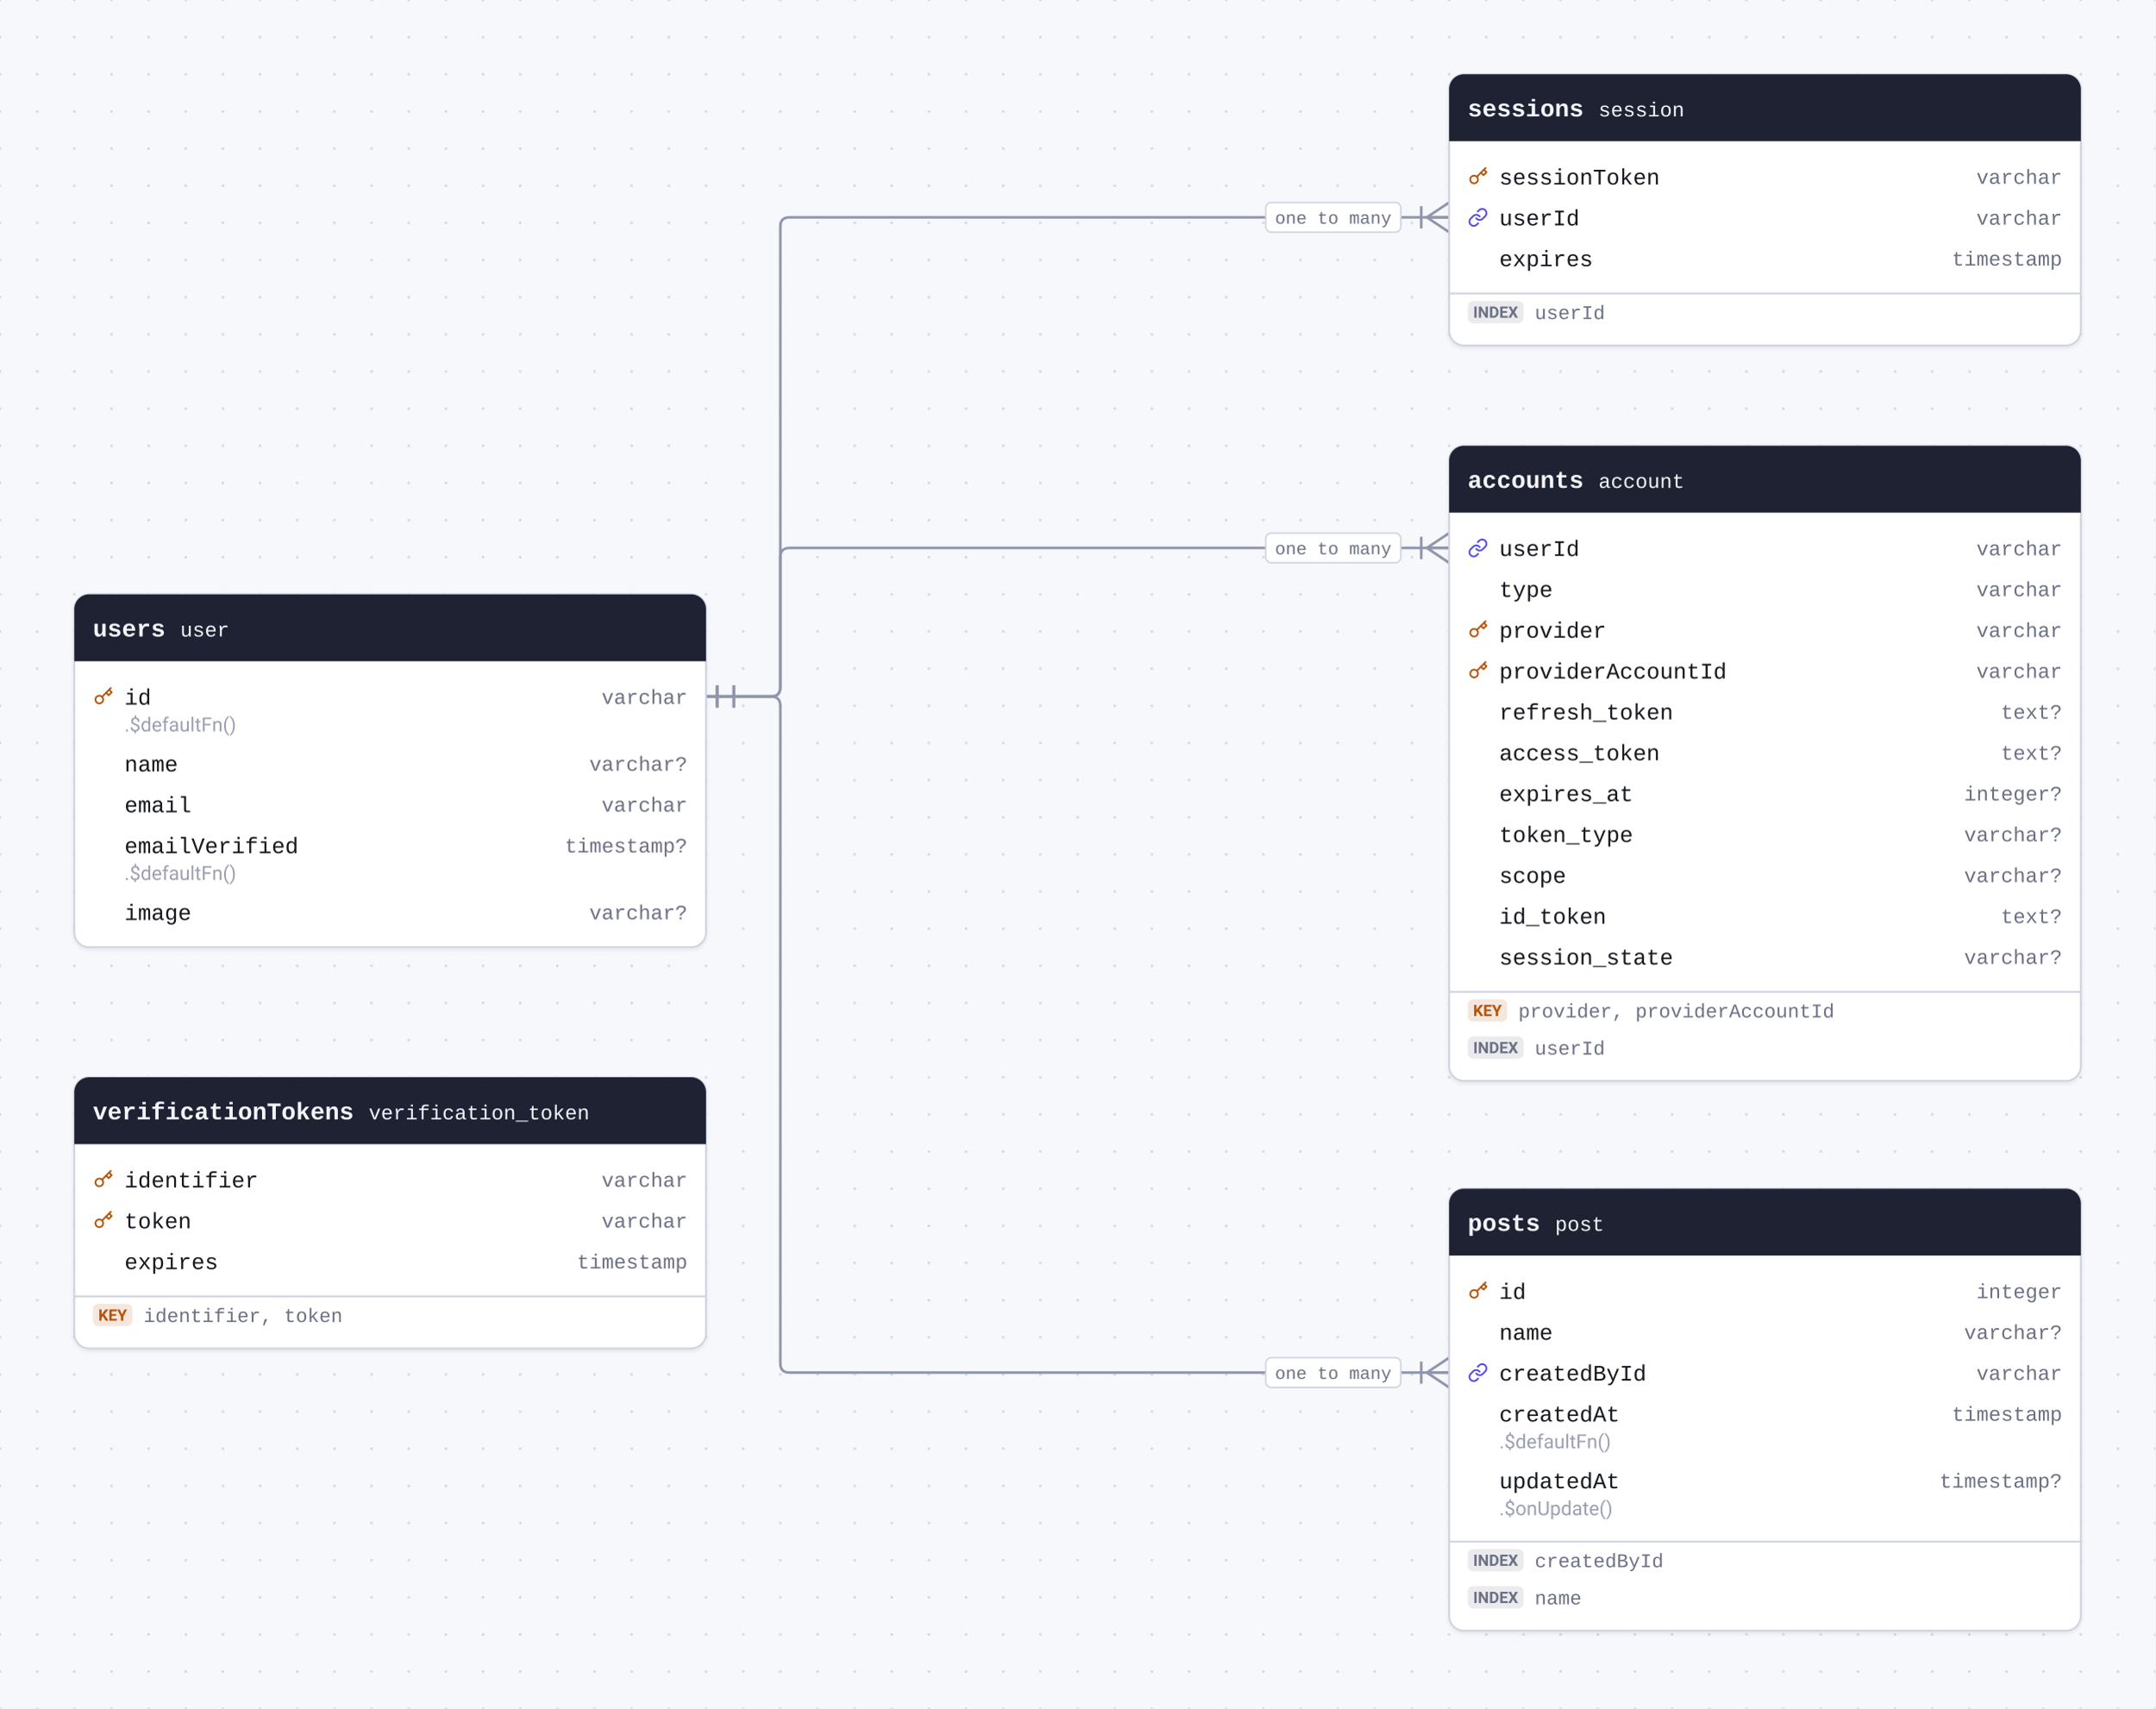
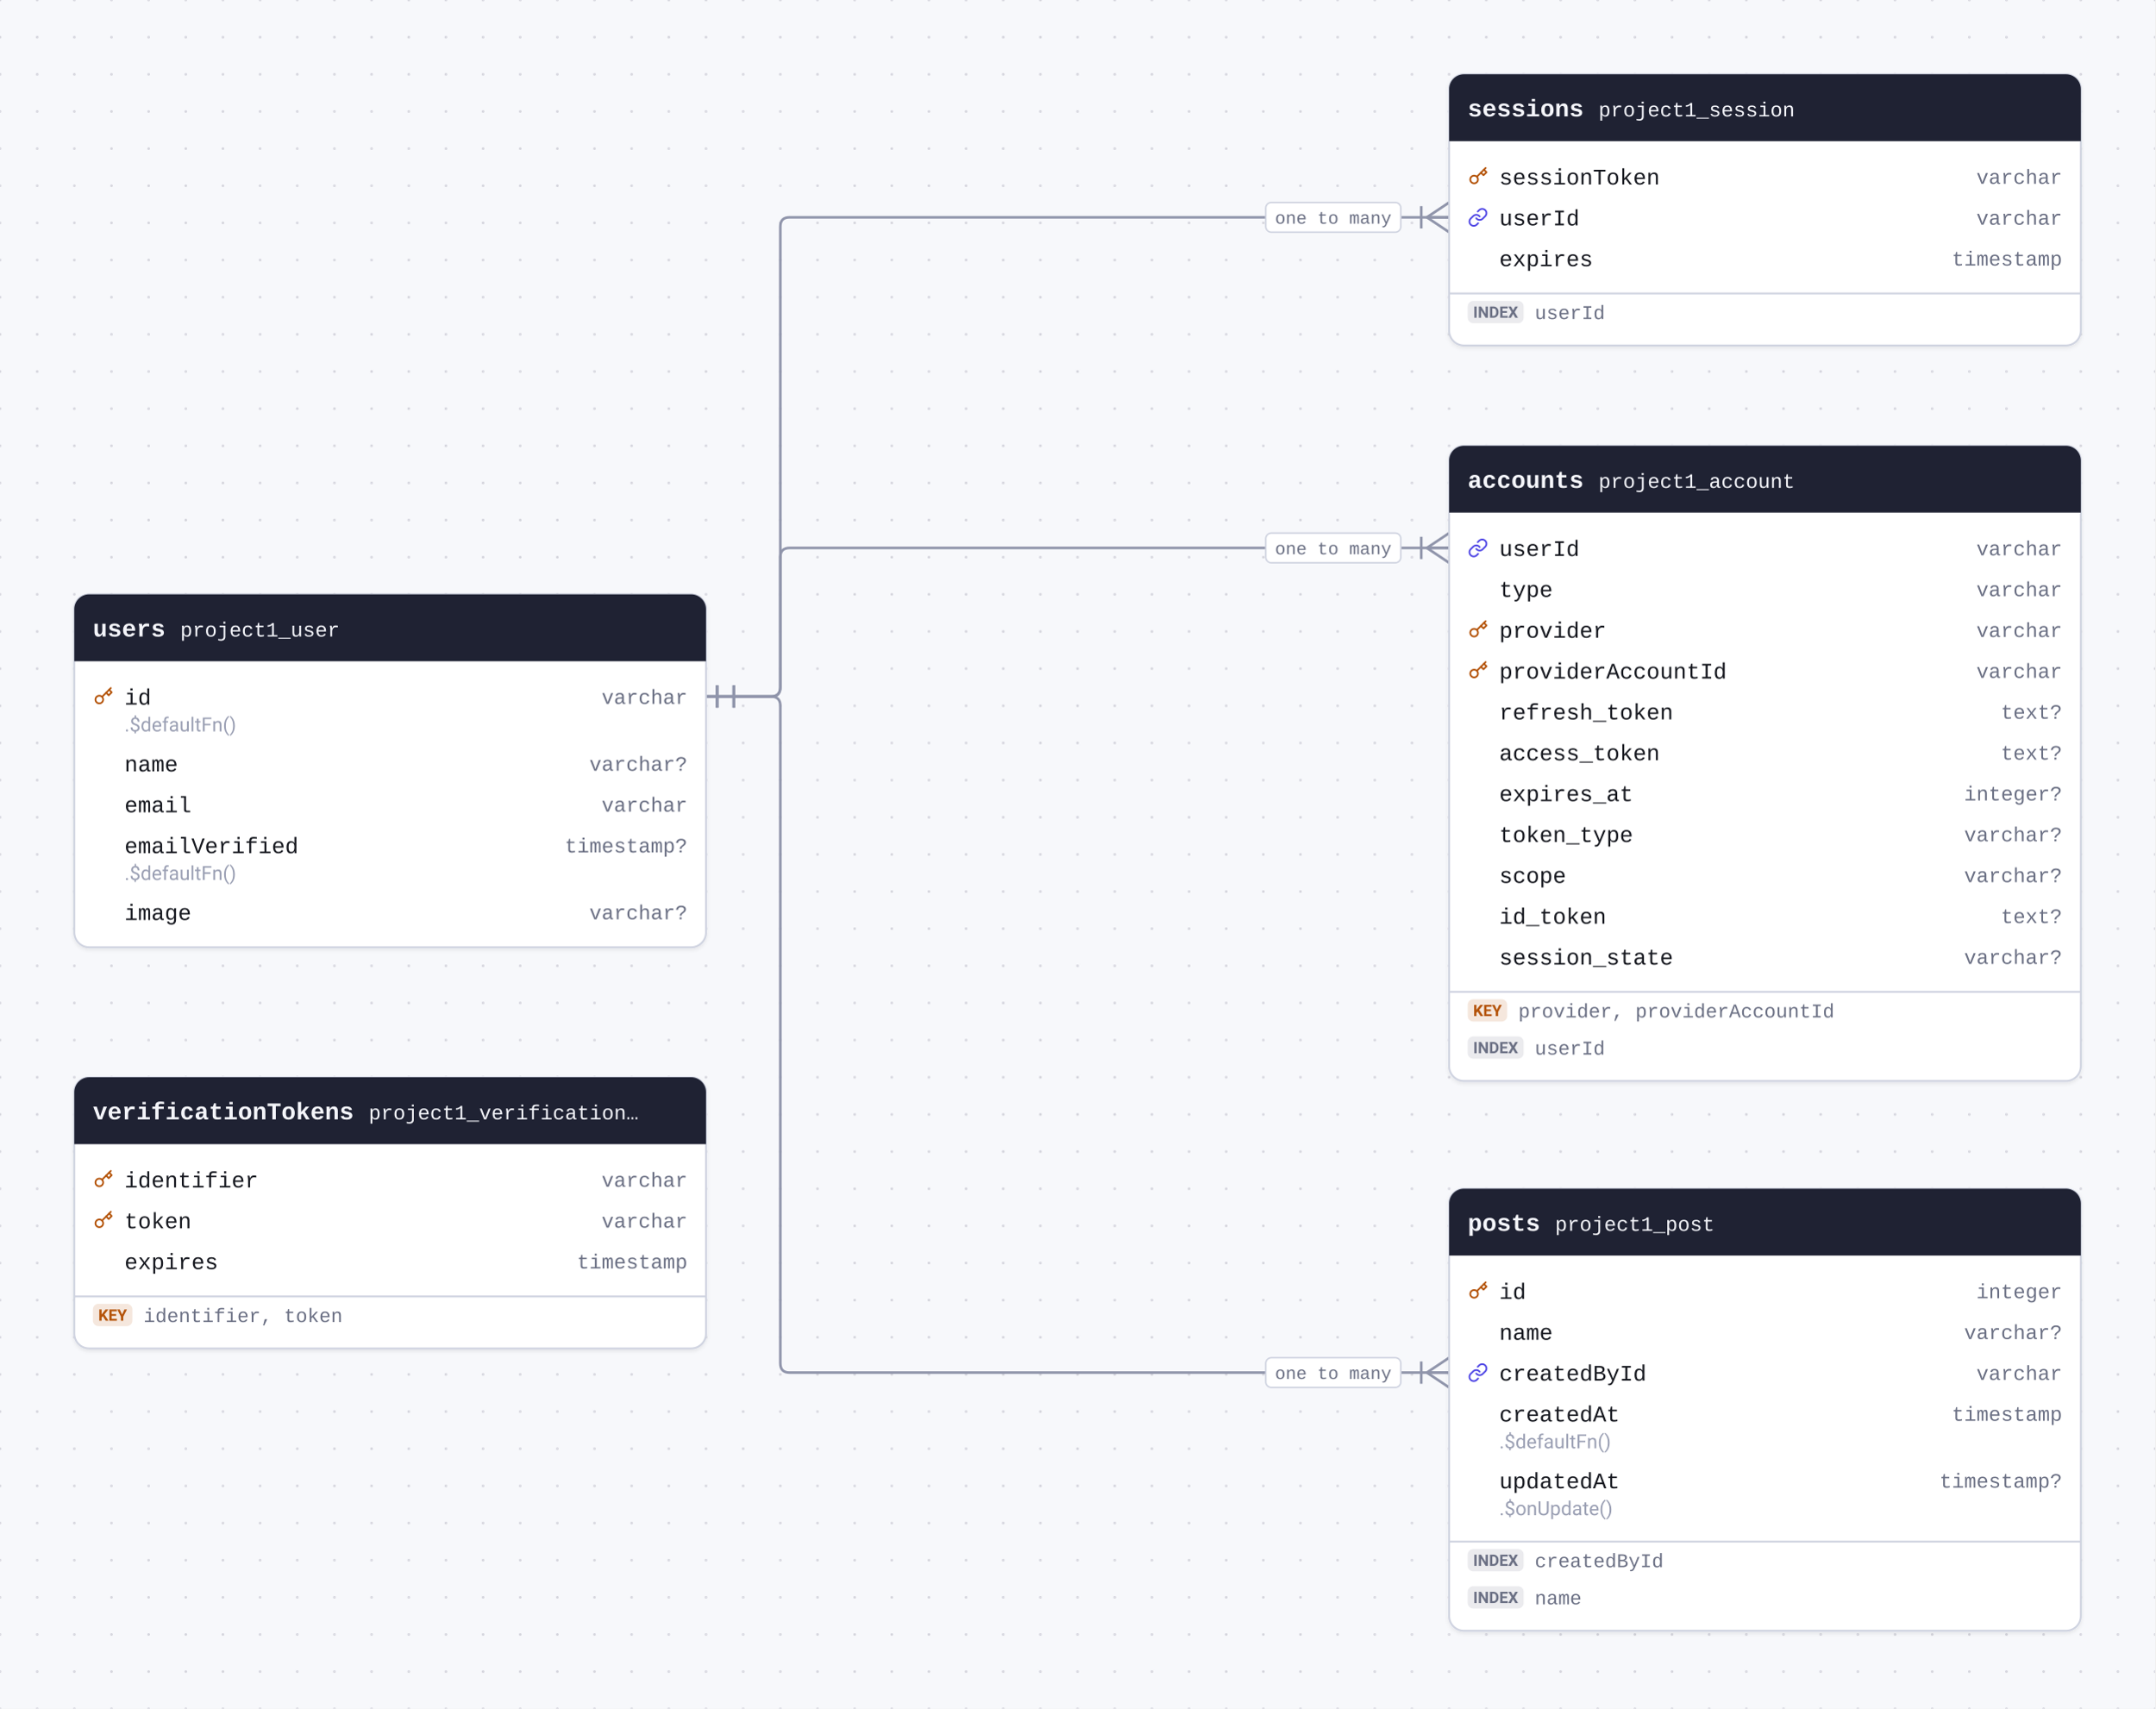
<svg xmlns="http://www.w3.org/2000/svg" width="1160" height="920" viewBox="0 0 1160 920">
  <defs>
    <pattern id="dots" x="-0.7" y="-0.7" width="20" height="20" patternUnits="userSpaceOnUse">
      <circle cx="0.7" cy="0.7" r="0.7" fill="#d4d4dc" />
    </pattern>
    <filter id="node-shadow" x="-5%" y="-5%" width="110%" height="115%">
      <feDropShadow dx="0" dy="1" stdDeviation="1" flood-color="#000000" flood-opacity="0.08" />
    </filter>
  </defs>
  <rect x="0" y="0" width="1160" height="920" fill="#f7f8fb" />
  <rect x="0" y="0" width="1160" height="920" fill="url(#dots)" />
  <g class="relation-edge">
    <path d="M380 375L400 375L 415,375Q 420,375 420,380L 420,734Q 420,739 425,739L760 739L780 739" fill="none" stroke="#9095ab" stroke-width="1.4" />
    <g transform="translate(380 375) scale(-1 1)" fill="none" stroke="#9095ab" stroke-width="1.4">
      <path d="M-6 -6 L-6 6" />
      <path d="M-15 -6 L-15 6" />
    </g>
    <g transform="translate(780 739)" fill="none" stroke="#9095ab" stroke-width="1.4">
      <path d="M0 -8 L-12 0 L0 8 M-12 0 L0 0" />
      <path d="M-15 -6 L-15 6" />
    </g>
  </g>
  <g class="relation-edge">
    <path d="M380 375L400 375L 415,375Q 420,375 420,370L 420,300Q 420,295 425,295L760 295L780 295" fill="none" stroke="#9095ab" stroke-width="1.4" />
    <g transform="translate(380 375) scale(-1 1)" fill="none" stroke="#9095ab" stroke-width="1.4">
      <path d="M-6 -6 L-6 6" />
      <path d="M-15 -6 L-15 6" />
    </g>
    <g transform="translate(780 295)" fill="none" stroke="#9095ab" stroke-width="1.4">
      <path d="M0 -8 L-12 0 L0 8 M-12 0 L0 0" />
      <path d="M-15 -6 L-15 6" />
    </g>
  </g>
  <g class="relation-edge">
    <path d="M380 375L400 375L 415,375Q 420,375 420,370L 420,122Q 420,117 425,117L760 117L780 117" fill="none" stroke="#9095ab" stroke-width="1.4" />
    <g transform="translate(380 375) scale(-1 1)" fill="none" stroke="#9095ab" stroke-width="1.4">
      <path d="M-6 -6 L-6 6" />
      <path d="M-15 -6 L-15 6" />
    </g>
    <g transform="translate(780 117)" fill="none" stroke="#9095ab" stroke-width="1.4">
      <path d="M0 -8 L-12 0 L0 8 M-12 0 L0 0" />
      <path d="M-15 -6 L-15 6" />
    </g>
  </g>
  <g class="model-node">
    <clipPath id="node-clip-0">
      <rect x="780" y="640" width="340" height="238" rx="8" />
    </clipPath>
    <rect x="780" y="640" width="340" height="238" rx="8" fill="#ffffff" stroke="#cfd3e0" filter="url(#node-shadow)" />
    <rect x="780" y="640" width="340" height="36" fill="#1f2233" clip-path="url(#node-clip-0)" />
-     <text x="790" y="662.68" font-family="ui-monospace, SF Mono, Menlo, Consolas, Liberation Mono, DejaVu Sans Mono, monospace" font-size="13" font-weight="700" fill="#f4f5fa">posts<tspan dx="8" font-size="11" font-weight="400" opacity="0.6">post</tspan>
+     <text x="790" y="662.68" font-family="ui-monospace, SF Mono, Menlo, Consolas, Liberation Mono, DejaVu Sans Mono, monospace" font-size="13" font-weight="700" fill="#f4f5fa">posts<tspan dx="8" font-size="11" font-weight="400" opacity="0.6">project1_post</tspan>
    </text>
    <g transform="translate(790 689.5) scale(0.46)" fill="none" stroke="#b45309" stroke-width="2" stroke-linecap="round" stroke-linejoin="round">
      <circle cx="7.5" cy="15.5" r="4.5" />
      <path d="m21 2-9.6 9.6" />
      <path d="m15.5 7.5 3 3L22 7l-3-3" />
    </g>
    <text x="807" y="699.32" font-family="ui-monospace, SF Mono, Menlo, Consolas, Liberation Mono, DejaVu Sans Mono, monospace" font-size="12" fill="#16181f">id</text>
    <text x="1110" y="698.96" font-family="ui-monospace, SF Mono, Menlo, Consolas, Liberation Mono, DejaVu Sans Mono, monospace" font-size="11" text-anchor="end" fill="#6b7084">integer</text>
    <text x="807" y="721.32" font-family="ui-monospace, SF Mono, Menlo, Consolas, Liberation Mono, DejaVu Sans Mono, monospace" font-size="12" fill="#16181f">name</text>
    <text x="1110" y="720.96" font-family="ui-monospace, SF Mono, Menlo, Consolas, Liberation Mono, DejaVu Sans Mono, monospace" font-size="11" text-anchor="end" fill="#6b7084">varchar?</text>
    <g transform="translate(790 733.5) scale(0.46)" fill="none" stroke="#4f46e5" stroke-width="2" stroke-linecap="round" stroke-linejoin="round">
      <path d="M10 13a5 5 0 0 0 7.54.54l3-3a5 5 0 0 0-7.07-7.07l-1.72 1.71" />
      <path d="M14 11a5 5 0 0 0-7.54-.54l-3 3a5 5 0 0 0 7.07 7.07l1.71-1.71" />
    </g>
    <text x="807" y="743.32" font-family="ui-monospace, SF Mono, Menlo, Consolas, Liberation Mono, DejaVu Sans Mono, monospace" font-size="12" fill="#16181f">createdById</text>
    <text x="1110" y="742.96" font-family="ui-monospace, SF Mono, Menlo, Consolas, Liberation Mono, DejaVu Sans Mono, monospace" font-size="11" text-anchor="end" fill="#6b7084">varchar</text>
    <text x="807" y="765.32" font-family="ui-monospace, SF Mono, Menlo, Consolas, Liberation Mono, DejaVu Sans Mono, monospace" font-size="12" fill="#16181f">createdAt</text>
    <text x="1110" y="764.96" font-family="ui-monospace, SF Mono, Menlo, Consolas, Liberation Mono, DejaVu Sans Mono, monospace" font-size="11" text-anchor="end" fill="#6b7084">timestamp</text>
    <text x="807" y="779.78" font-family="ui-sans-serif, -apple-system, Segoe UI, Roboto, Helvetica Neue, Arial, DejaVu Sans, sans-serif" font-size="10.5" fill="#9a9fb3">.$defaultFn()</text>
    <text x="807" y="801.32" font-family="ui-monospace, SF Mono, Menlo, Consolas, Liberation Mono, DejaVu Sans Mono, monospace" font-size="12" fill="#16181f">updatedAt</text>
    <text x="1110" y="800.96" font-family="ui-monospace, SF Mono, Menlo, Consolas, Liberation Mono, DejaVu Sans Mono, monospace" font-size="11" text-anchor="end" fill="#6b7084">timestamp?</text>
    <text x="807" y="815.78" font-family="ui-sans-serif, -apple-system, Segoe UI, Roboto, Helvetica Neue, Arial, DejaVu Sans, sans-serif" font-size="10.5" fill="#9a9fb3">.$onUpdate()</text>
    <path d="M780 830H1120" stroke="#cfd3e0" stroke-width="1" />
    <rect x="790" y="834" width="30.1" height="12" rx="3" fill="#6b7084" fill-opacity="0.14" />
    <text x="805.05" y="843.06" font-family="ui-sans-serif, -apple-system, Segoe UI, Roboto, Helvetica Neue, Arial, DejaVu Sans, sans-serif" font-size="8.5" font-weight="600" text-anchor="middle" fill="#6b7084">INDEX</text>
    <text x="826.1" y="843.78" font-family="ui-monospace, SF Mono, Menlo, Consolas, Liberation Mono, DejaVu Sans Mono, monospace" font-size="10.5" fill="#6b7084">createdById</text>
    <rect x="790" y="854" width="30.1" height="12" rx="3" fill="#6b7084" fill-opacity="0.14" />
    <text x="805.05" y="863.06" font-family="ui-sans-serif, -apple-system, Segoe UI, Roboto, Helvetica Neue, Arial, DejaVu Sans, sans-serif" font-size="8.5" font-weight="600" text-anchor="middle" fill="#6b7084">INDEX</text>
    <text x="826.1" y="863.78" font-family="ui-monospace, SF Mono, Menlo, Consolas, Liberation Mono, DejaVu Sans Mono, monospace" font-size="10.5" fill="#6b7084">name</text>
  </g>
  <g class="model-node">
    <clipPath id="node-clip-1">
      <rect x="40" y="320" width="340" height="190" rx="8" />
    </clipPath>
    <rect x="40" y="320" width="340" height="190" rx="8" fill="#ffffff" stroke="#cfd3e0" filter="url(#node-shadow)" />
    <rect x="40" y="320" width="340" height="36" fill="#1f2233" clip-path="url(#node-clip-1)" />
-     <text x="50" y="342.68" font-family="ui-monospace, SF Mono, Menlo, Consolas, Liberation Mono, DejaVu Sans Mono, monospace" font-size="13" font-weight="700" fill="#f4f5fa">users<tspan dx="8" font-size="11" font-weight="400" opacity="0.6">user</tspan>
+     <text x="50" y="342.68" font-family="ui-monospace, SF Mono, Menlo, Consolas, Liberation Mono, DejaVu Sans Mono, monospace" font-size="13" font-weight="700" fill="#f4f5fa">users<tspan dx="8" font-size="11" font-weight="400" opacity="0.6">project1_user</tspan>
    </text>
    <g transform="translate(50 369.5) scale(0.46)" fill="none" stroke="#b45309" stroke-width="2" stroke-linecap="round" stroke-linejoin="round">
      <circle cx="7.5" cy="15.5" r="4.5" />
      <path d="m21 2-9.6 9.6" />
      <path d="m15.5 7.5 3 3L22 7l-3-3" />
    </g>
    <text x="67" y="379.32" font-family="ui-monospace, SF Mono, Menlo, Consolas, Liberation Mono, DejaVu Sans Mono, monospace" font-size="12" fill="#16181f">id</text>
    <text x="370" y="378.96" font-family="ui-monospace, SF Mono, Menlo, Consolas, Liberation Mono, DejaVu Sans Mono, monospace" font-size="11" text-anchor="end" fill="#6b7084">varchar</text>
    <text x="67" y="393.78" font-family="ui-sans-serif, -apple-system, Segoe UI, Roboto, Helvetica Neue, Arial, DejaVu Sans, sans-serif" font-size="10.5" fill="#9a9fb3">.$defaultFn()</text>
    <text x="67" y="415.32" font-family="ui-monospace, SF Mono, Menlo, Consolas, Liberation Mono, DejaVu Sans Mono, monospace" font-size="12" fill="#16181f">name</text>
    <text x="370" y="414.96" font-family="ui-monospace, SF Mono, Menlo, Consolas, Liberation Mono, DejaVu Sans Mono, monospace" font-size="11" text-anchor="end" fill="#6b7084">varchar?</text>
    <text x="67" y="437.32" font-family="ui-monospace, SF Mono, Menlo, Consolas, Liberation Mono, DejaVu Sans Mono, monospace" font-size="12" fill="#16181f">email</text>
    <text x="370" y="436.96" font-family="ui-monospace, SF Mono, Menlo, Consolas, Liberation Mono, DejaVu Sans Mono, monospace" font-size="11" text-anchor="end" fill="#6b7084">varchar</text>
    <text x="67" y="459.32" font-family="ui-monospace, SF Mono, Menlo, Consolas, Liberation Mono, DejaVu Sans Mono, monospace" font-size="12" fill="#16181f">emailVerified</text>
    <text x="370" y="458.96" font-family="ui-monospace, SF Mono, Menlo, Consolas, Liberation Mono, DejaVu Sans Mono, monospace" font-size="11" text-anchor="end" fill="#6b7084">timestamp?</text>
    <text x="67" y="473.78" font-family="ui-sans-serif, -apple-system, Segoe UI, Roboto, Helvetica Neue, Arial, DejaVu Sans, sans-serif" font-size="10.5" fill="#9a9fb3">.$defaultFn()</text>
    <text x="67" y="495.32" font-family="ui-monospace, SF Mono, Menlo, Consolas, Liberation Mono, DejaVu Sans Mono, monospace" font-size="12" fill="#16181f">image</text>
    <text x="370" y="494.96" font-family="ui-monospace, SF Mono, Menlo, Consolas, Liberation Mono, DejaVu Sans Mono, monospace" font-size="11" text-anchor="end" fill="#6b7084">varchar?</text>
  </g>
  <g class="model-node">
    <clipPath id="node-clip-2">
      <rect x="780" y="240" width="340" height="342" rx="8" />
    </clipPath>
    <rect x="780" y="240" width="340" height="342" rx="8" fill="#ffffff" stroke="#cfd3e0" filter="url(#node-shadow)" />
    <rect x="780" y="240" width="340" height="36" fill="#1f2233" clip-path="url(#node-clip-2)" />
-     <text x="790" y="262.68" font-family="ui-monospace, SF Mono, Menlo, Consolas, Liberation Mono, DejaVu Sans Mono, monospace" font-size="13" font-weight="700" fill="#f4f5fa">accounts<tspan dx="8" font-size="11" font-weight="400" opacity="0.6">account</tspan>
+     <text x="790" y="262.68" font-family="ui-monospace, SF Mono, Menlo, Consolas, Liberation Mono, DejaVu Sans Mono, monospace" font-size="13" font-weight="700" fill="#f4f5fa">accounts<tspan dx="8" font-size="11" font-weight="400" opacity="0.6">project1_account</tspan>
    </text>
    <g transform="translate(790 289.5) scale(0.46)" fill="none" stroke="#4f46e5" stroke-width="2" stroke-linecap="round" stroke-linejoin="round">
      <path d="M10 13a5 5 0 0 0 7.54.54l3-3a5 5 0 0 0-7.07-7.07l-1.72 1.71" />
      <path d="M14 11a5 5 0 0 0-7.54-.54l-3 3a5 5 0 0 0 7.07 7.07l1.71-1.71" />
    </g>
    <text x="807" y="299.32" font-family="ui-monospace, SF Mono, Menlo, Consolas, Liberation Mono, DejaVu Sans Mono, monospace" font-size="12" fill="#16181f">userId</text>
    <text x="1110" y="298.96" font-family="ui-monospace, SF Mono, Menlo, Consolas, Liberation Mono, DejaVu Sans Mono, monospace" font-size="11" text-anchor="end" fill="#6b7084">varchar</text>
    <text x="807" y="321.32" font-family="ui-monospace, SF Mono, Menlo, Consolas, Liberation Mono, DejaVu Sans Mono, monospace" font-size="12" fill="#16181f">type</text>
    <text x="1110" y="320.96" font-family="ui-monospace, SF Mono, Menlo, Consolas, Liberation Mono, DejaVu Sans Mono, monospace" font-size="11" text-anchor="end" fill="#6b7084">varchar</text>
    <g transform="translate(790 333.5) scale(0.46)" fill="none" stroke="#b45309" stroke-width="2" stroke-linecap="round" stroke-linejoin="round">
      <circle cx="7.5" cy="15.5" r="4.5" />
      <path d="m21 2-9.6 9.6" />
      <path d="m15.5 7.5 3 3L22 7l-3-3" />
    </g>
    <text x="807" y="343.32" font-family="ui-monospace, SF Mono, Menlo, Consolas, Liberation Mono, DejaVu Sans Mono, monospace" font-size="12" fill="#16181f">provider</text>
    <text x="1110" y="342.96" font-family="ui-monospace, SF Mono, Menlo, Consolas, Liberation Mono, DejaVu Sans Mono, monospace" font-size="11" text-anchor="end" fill="#6b7084">varchar</text>
    <g transform="translate(790 355.5) scale(0.46)" fill="none" stroke="#b45309" stroke-width="2" stroke-linecap="round" stroke-linejoin="round">
      <circle cx="7.5" cy="15.5" r="4.5" />
      <path d="m21 2-9.6 9.6" />
      <path d="m15.5 7.5 3 3L22 7l-3-3" />
    </g>
    <text x="807" y="365.32" font-family="ui-monospace, SF Mono, Menlo, Consolas, Liberation Mono, DejaVu Sans Mono, monospace" font-size="12" fill="#16181f">providerAccountId</text>
    <text x="1110" y="364.96" font-family="ui-monospace, SF Mono, Menlo, Consolas, Liberation Mono, DejaVu Sans Mono, monospace" font-size="11" text-anchor="end" fill="#6b7084">varchar</text>
    <text x="807" y="387.32" font-family="ui-monospace, SF Mono, Menlo, Consolas, Liberation Mono, DejaVu Sans Mono, monospace" font-size="12" fill="#16181f">refresh_token</text>
    <text x="1110" y="386.96" font-family="ui-monospace, SF Mono, Menlo, Consolas, Liberation Mono, DejaVu Sans Mono, monospace" font-size="11" text-anchor="end" fill="#6b7084">text?</text>
    <text x="807" y="409.32" font-family="ui-monospace, SF Mono, Menlo, Consolas, Liberation Mono, DejaVu Sans Mono, monospace" font-size="12" fill="#16181f">access_token</text>
    <text x="1110" y="408.96" font-family="ui-monospace, SF Mono, Menlo, Consolas, Liberation Mono, DejaVu Sans Mono, monospace" font-size="11" text-anchor="end" fill="#6b7084">text?</text>
    <text x="807" y="431.32" font-family="ui-monospace, SF Mono, Menlo, Consolas, Liberation Mono, DejaVu Sans Mono, monospace" font-size="12" fill="#16181f">expires_at</text>
    <text x="1110" y="430.96" font-family="ui-monospace, SF Mono, Menlo, Consolas, Liberation Mono, DejaVu Sans Mono, monospace" font-size="11" text-anchor="end" fill="#6b7084">integer?</text>
    <text x="807" y="453.32" font-family="ui-monospace, SF Mono, Menlo, Consolas, Liberation Mono, DejaVu Sans Mono, monospace" font-size="12" fill="#16181f">token_type</text>
    <text x="1110" y="452.96" font-family="ui-monospace, SF Mono, Menlo, Consolas, Liberation Mono, DejaVu Sans Mono, monospace" font-size="11" text-anchor="end" fill="#6b7084">varchar?</text>
    <text x="807" y="475.32" font-family="ui-monospace, SF Mono, Menlo, Consolas, Liberation Mono, DejaVu Sans Mono, monospace" font-size="12" fill="#16181f">scope</text>
    <text x="1110" y="474.96" font-family="ui-monospace, SF Mono, Menlo, Consolas, Liberation Mono, DejaVu Sans Mono, monospace" font-size="11" text-anchor="end" fill="#6b7084">varchar?</text>
    <text x="807" y="497.32" font-family="ui-monospace, SF Mono, Menlo, Consolas, Liberation Mono, DejaVu Sans Mono, monospace" font-size="12" fill="#16181f">id_token</text>
    <text x="1110" y="496.96" font-family="ui-monospace, SF Mono, Menlo, Consolas, Liberation Mono, DejaVu Sans Mono, monospace" font-size="11" text-anchor="end" fill="#6b7084">text?</text>
    <text x="807" y="519.32" font-family="ui-monospace, SF Mono, Menlo, Consolas, Liberation Mono, DejaVu Sans Mono, monospace" font-size="12" fill="#16181f">session_state</text>
    <text x="1110" y="518.96" font-family="ui-monospace, SF Mono, Menlo, Consolas, Liberation Mono, DejaVu Sans Mono, monospace" font-size="11" text-anchor="end" fill="#6b7084">varchar?</text>
    <path d="M780 534H1120" stroke="#cfd3e0" stroke-width="1" />
    <rect x="790" y="538" width="21.26" height="12" rx="3" fill="#b45309" fill-opacity="0.14" />
    <text x="800.63" y="547.06" font-family="ui-sans-serif, -apple-system, Segoe UI, Roboto, Helvetica Neue, Arial, DejaVu Sans, sans-serif" font-size="8.5" font-weight="600" text-anchor="middle" fill="#b45309">KEY</text>
    <text x="817.26" y="547.78" font-family="ui-monospace, SF Mono, Menlo, Consolas, Liberation Mono, DejaVu Sans Mono, monospace" font-size="10.5" fill="#6b7084">provider, providerAccountId</text>
    <rect x="790" y="558" width="30.1" height="12" rx="3" fill="#6b7084" fill-opacity="0.14" />
    <text x="805.05" y="567.06" font-family="ui-sans-serif, -apple-system, Segoe UI, Roboto, Helvetica Neue, Arial, DejaVu Sans, sans-serif" font-size="8.5" font-weight="600" text-anchor="middle" fill="#6b7084">INDEX</text>
    <text x="826.1" y="567.78" font-family="ui-monospace, SF Mono, Menlo, Consolas, Liberation Mono, DejaVu Sans Mono, monospace" font-size="10.5" fill="#6b7084">userId</text>
  </g>
  <g class="model-node">
    <clipPath id="node-clip-3">
      <rect x="780" y="40" width="340" height="146" rx="8" />
    </clipPath>
    <rect x="780" y="40" width="340" height="146" rx="8" fill="#ffffff" stroke="#cfd3e0" filter="url(#node-shadow)" />
    <rect x="780" y="40" width="340" height="36" fill="#1f2233" clip-path="url(#node-clip-3)" />
-     <text x="790" y="62.68" font-family="ui-monospace, SF Mono, Menlo, Consolas, Liberation Mono, DejaVu Sans Mono, monospace" font-size="13" font-weight="700" fill="#f4f5fa">sessions<tspan dx="8" font-size="11" font-weight="400" opacity="0.6">session</tspan>
+     <text x="790" y="62.68" font-family="ui-monospace, SF Mono, Menlo, Consolas, Liberation Mono, DejaVu Sans Mono, monospace" font-size="13" font-weight="700" fill="#f4f5fa">sessions<tspan dx="8" font-size="11" font-weight="400" opacity="0.6">project1_session</tspan>
    </text>
    <g transform="translate(790 89.5) scale(0.46)" fill="none" stroke="#b45309" stroke-width="2" stroke-linecap="round" stroke-linejoin="round">
      <circle cx="7.5" cy="15.5" r="4.5" />
      <path d="m21 2-9.6 9.6" />
      <path d="m15.5 7.5 3 3L22 7l-3-3" />
    </g>
    <text x="807" y="99.32" font-family="ui-monospace, SF Mono, Menlo, Consolas, Liberation Mono, DejaVu Sans Mono, monospace" font-size="12" fill="#16181f">sessionToken</text>
    <text x="1110" y="98.96" font-family="ui-monospace, SF Mono, Menlo, Consolas, Liberation Mono, DejaVu Sans Mono, monospace" font-size="11" text-anchor="end" fill="#6b7084">varchar</text>
    <g transform="translate(790 111.5) scale(0.46)" fill="none" stroke="#4f46e5" stroke-width="2" stroke-linecap="round" stroke-linejoin="round">
      <path d="M10 13a5 5 0 0 0 7.54.54l3-3a5 5 0 0 0-7.07-7.07l-1.72 1.71" />
      <path d="M14 11a5 5 0 0 0-7.54-.54l-3 3a5 5 0 0 0 7.07 7.07l1.71-1.71" />
    </g>
    <text x="807" y="121.32" font-family="ui-monospace, SF Mono, Menlo, Consolas, Liberation Mono, DejaVu Sans Mono, monospace" font-size="12" fill="#16181f">userId</text>
    <text x="1110" y="120.96" font-family="ui-monospace, SF Mono, Menlo, Consolas, Liberation Mono, DejaVu Sans Mono, monospace" font-size="11" text-anchor="end" fill="#6b7084">varchar</text>
    <text x="807" y="143.32" font-family="ui-monospace, SF Mono, Menlo, Consolas, Liberation Mono, DejaVu Sans Mono, monospace" font-size="12" fill="#16181f">expires</text>
    <text x="1110" y="142.96" font-family="ui-monospace, SF Mono, Menlo, Consolas, Liberation Mono, DejaVu Sans Mono, monospace" font-size="11" text-anchor="end" fill="#6b7084">timestamp</text>
    <path d="M780 158H1120" stroke="#cfd3e0" stroke-width="1" />
    <rect x="790" y="162" width="30.1" height="12" rx="3" fill="#6b7084" fill-opacity="0.14" />
    <text x="805.05" y="171.06" font-family="ui-sans-serif, -apple-system, Segoe UI, Roboto, Helvetica Neue, Arial, DejaVu Sans, sans-serif" font-size="8.5" font-weight="600" text-anchor="middle" fill="#6b7084">INDEX</text>
    <text x="826.1" y="171.78" font-family="ui-monospace, SF Mono, Menlo, Consolas, Liberation Mono, DejaVu Sans Mono, monospace" font-size="10.5" fill="#6b7084">userId</text>
  </g>
  <g class="model-node">
    <clipPath id="node-clip-4">
      <rect x="40" y="580" width="340" height="146" rx="8" />
    </clipPath>
    <rect x="40" y="580" width="340" height="146" rx="8" fill="#ffffff" stroke="#cfd3e0" filter="url(#node-shadow)" />
    <rect x="40" y="580" width="340" height="36" fill="#1f2233" clip-path="url(#node-clip-4)" />
-     <text x="50" y="602.68" font-family="ui-monospace, SF Mono, Menlo, Consolas, Liberation Mono, DejaVu Sans Mono, monospace" font-size="13" font-weight="700" fill="#f4f5fa">verificationTokens<tspan dx="8" font-size="11" font-weight="400" opacity="0.6">verification_token</tspan>
+     <text x="50" y="602.68" font-family="ui-monospace, SF Mono, Menlo, Consolas, Liberation Mono, DejaVu Sans Mono, monospace" font-size="13" font-weight="700" fill="#f4f5fa">verificationTokens<tspan dx="8" font-size="11" font-weight="400" opacity="0.6">project1_verification…</tspan>
    </text>
    <g transform="translate(50 629.5) scale(0.46)" fill="none" stroke="#b45309" stroke-width="2" stroke-linecap="round" stroke-linejoin="round">
      <circle cx="7.5" cy="15.5" r="4.5" />
      <path d="m21 2-9.6 9.6" />
      <path d="m15.5 7.5 3 3L22 7l-3-3" />
    </g>
    <text x="67" y="639.32" font-family="ui-monospace, SF Mono, Menlo, Consolas, Liberation Mono, DejaVu Sans Mono, monospace" font-size="12" fill="#16181f">identifier</text>
    <text x="370" y="638.96" font-family="ui-monospace, SF Mono, Menlo, Consolas, Liberation Mono, DejaVu Sans Mono, monospace" font-size="11" text-anchor="end" fill="#6b7084">varchar</text>
    <g transform="translate(50 651.5) scale(0.46)" fill="none" stroke="#b45309" stroke-width="2" stroke-linecap="round" stroke-linejoin="round">
      <circle cx="7.5" cy="15.5" r="4.5" />
      <path d="m21 2-9.6 9.6" />
      <path d="m15.5 7.5 3 3L22 7l-3-3" />
    </g>
    <text x="67" y="661.32" font-family="ui-monospace, SF Mono, Menlo, Consolas, Liberation Mono, DejaVu Sans Mono, monospace" font-size="12" fill="#16181f">token</text>
    <text x="370" y="660.96" font-family="ui-monospace, SF Mono, Menlo, Consolas, Liberation Mono, DejaVu Sans Mono, monospace" font-size="11" text-anchor="end" fill="#6b7084">varchar</text>
    <text x="67" y="683.32" font-family="ui-monospace, SF Mono, Menlo, Consolas, Liberation Mono, DejaVu Sans Mono, monospace" font-size="12" fill="#16181f">expires</text>
    <text x="370" y="682.96" font-family="ui-monospace, SF Mono, Menlo, Consolas, Liberation Mono, DejaVu Sans Mono, monospace" font-size="11" text-anchor="end" fill="#6b7084">timestamp</text>
    <path d="M40 698H380" stroke="#cfd3e0" stroke-width="1" />
    <rect x="50" y="702" width="21.26" height="12" rx="3" fill="#b45309" fill-opacity="0.14" />
    <text x="60.63" y="711.06" font-family="ui-sans-serif, -apple-system, Segoe UI, Roboto, Helvetica Neue, Arial, DejaVu Sans, sans-serif" font-size="8.5" font-weight="600" text-anchor="middle" fill="#b45309">KEY</text>
    <text x="77.26" y="711.78" font-family="ui-monospace, SF Mono, Menlo, Consolas, Liberation Mono, DejaVu Sans Mono, monospace" font-size="10.5" fill="#6b7084">identifier, token</text>
  </g>
  <g class="relation-label">
    <rect x="681.3" y="731" width="72.7" height="16" rx="3" fill="#ffffff" stroke="#cfd3e0" stroke-width="0.8" />
    <text x="717.65" y="742.42" font-family="ui-monospace, SF Mono, Menlo, Consolas, Liberation Mono, DejaVu Sans Mono, monospace" font-size="9.5" text-anchor="middle" fill="#6b7084">one to many</text>
  </g>
  <g class="relation-label">
    <rect x="681.3" y="287" width="72.7" height="16" rx="3" fill="#ffffff" stroke="#cfd3e0" stroke-width="0.8" />
    <text x="717.65" y="298.42" font-family="ui-monospace, SF Mono, Menlo, Consolas, Liberation Mono, DejaVu Sans Mono, monospace" font-size="9.5" text-anchor="middle" fill="#6b7084">one to many</text>
  </g>
  <g class="relation-label">
    <rect x="681.3" y="109" width="72.7" height="16" rx="3" fill="#ffffff" stroke="#cfd3e0" stroke-width="0.8" />
    <text x="717.65" y="120.42" font-family="ui-monospace, SF Mono, Menlo, Consolas, Liberation Mono, DejaVu Sans Mono, monospace" font-size="9.5" text-anchor="middle" fill="#6b7084">one to many</text>
  </g>
</svg>
